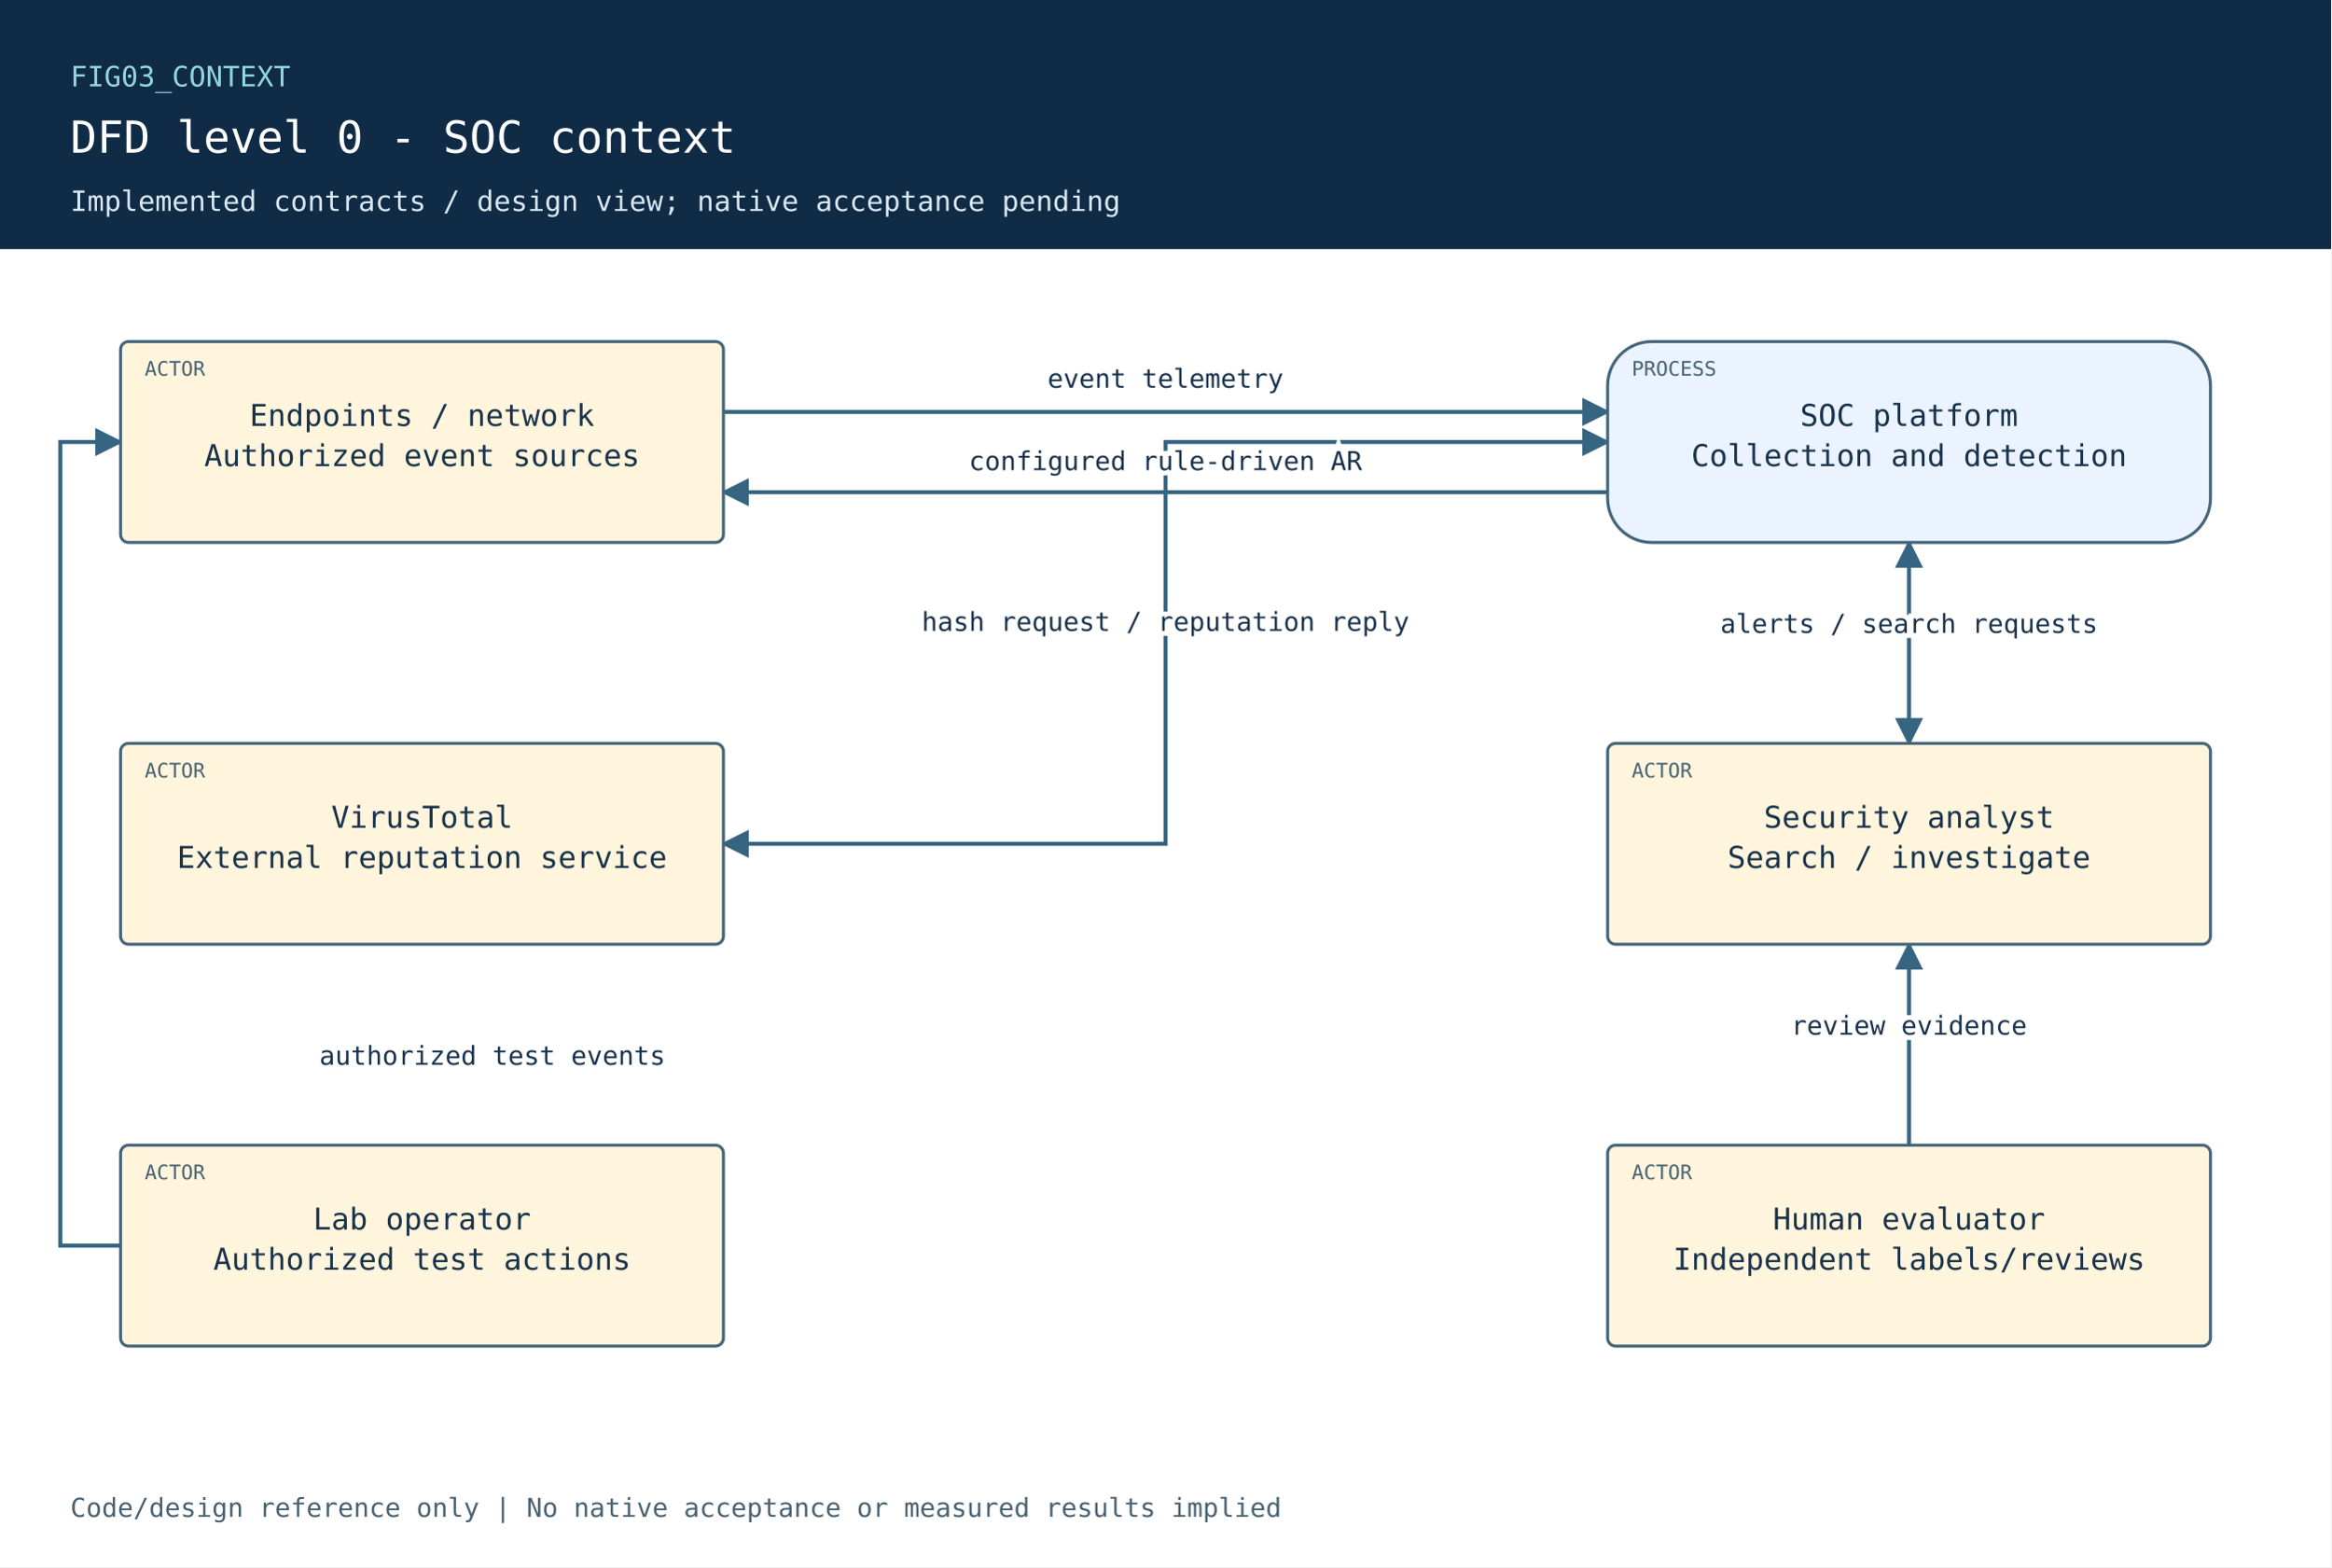
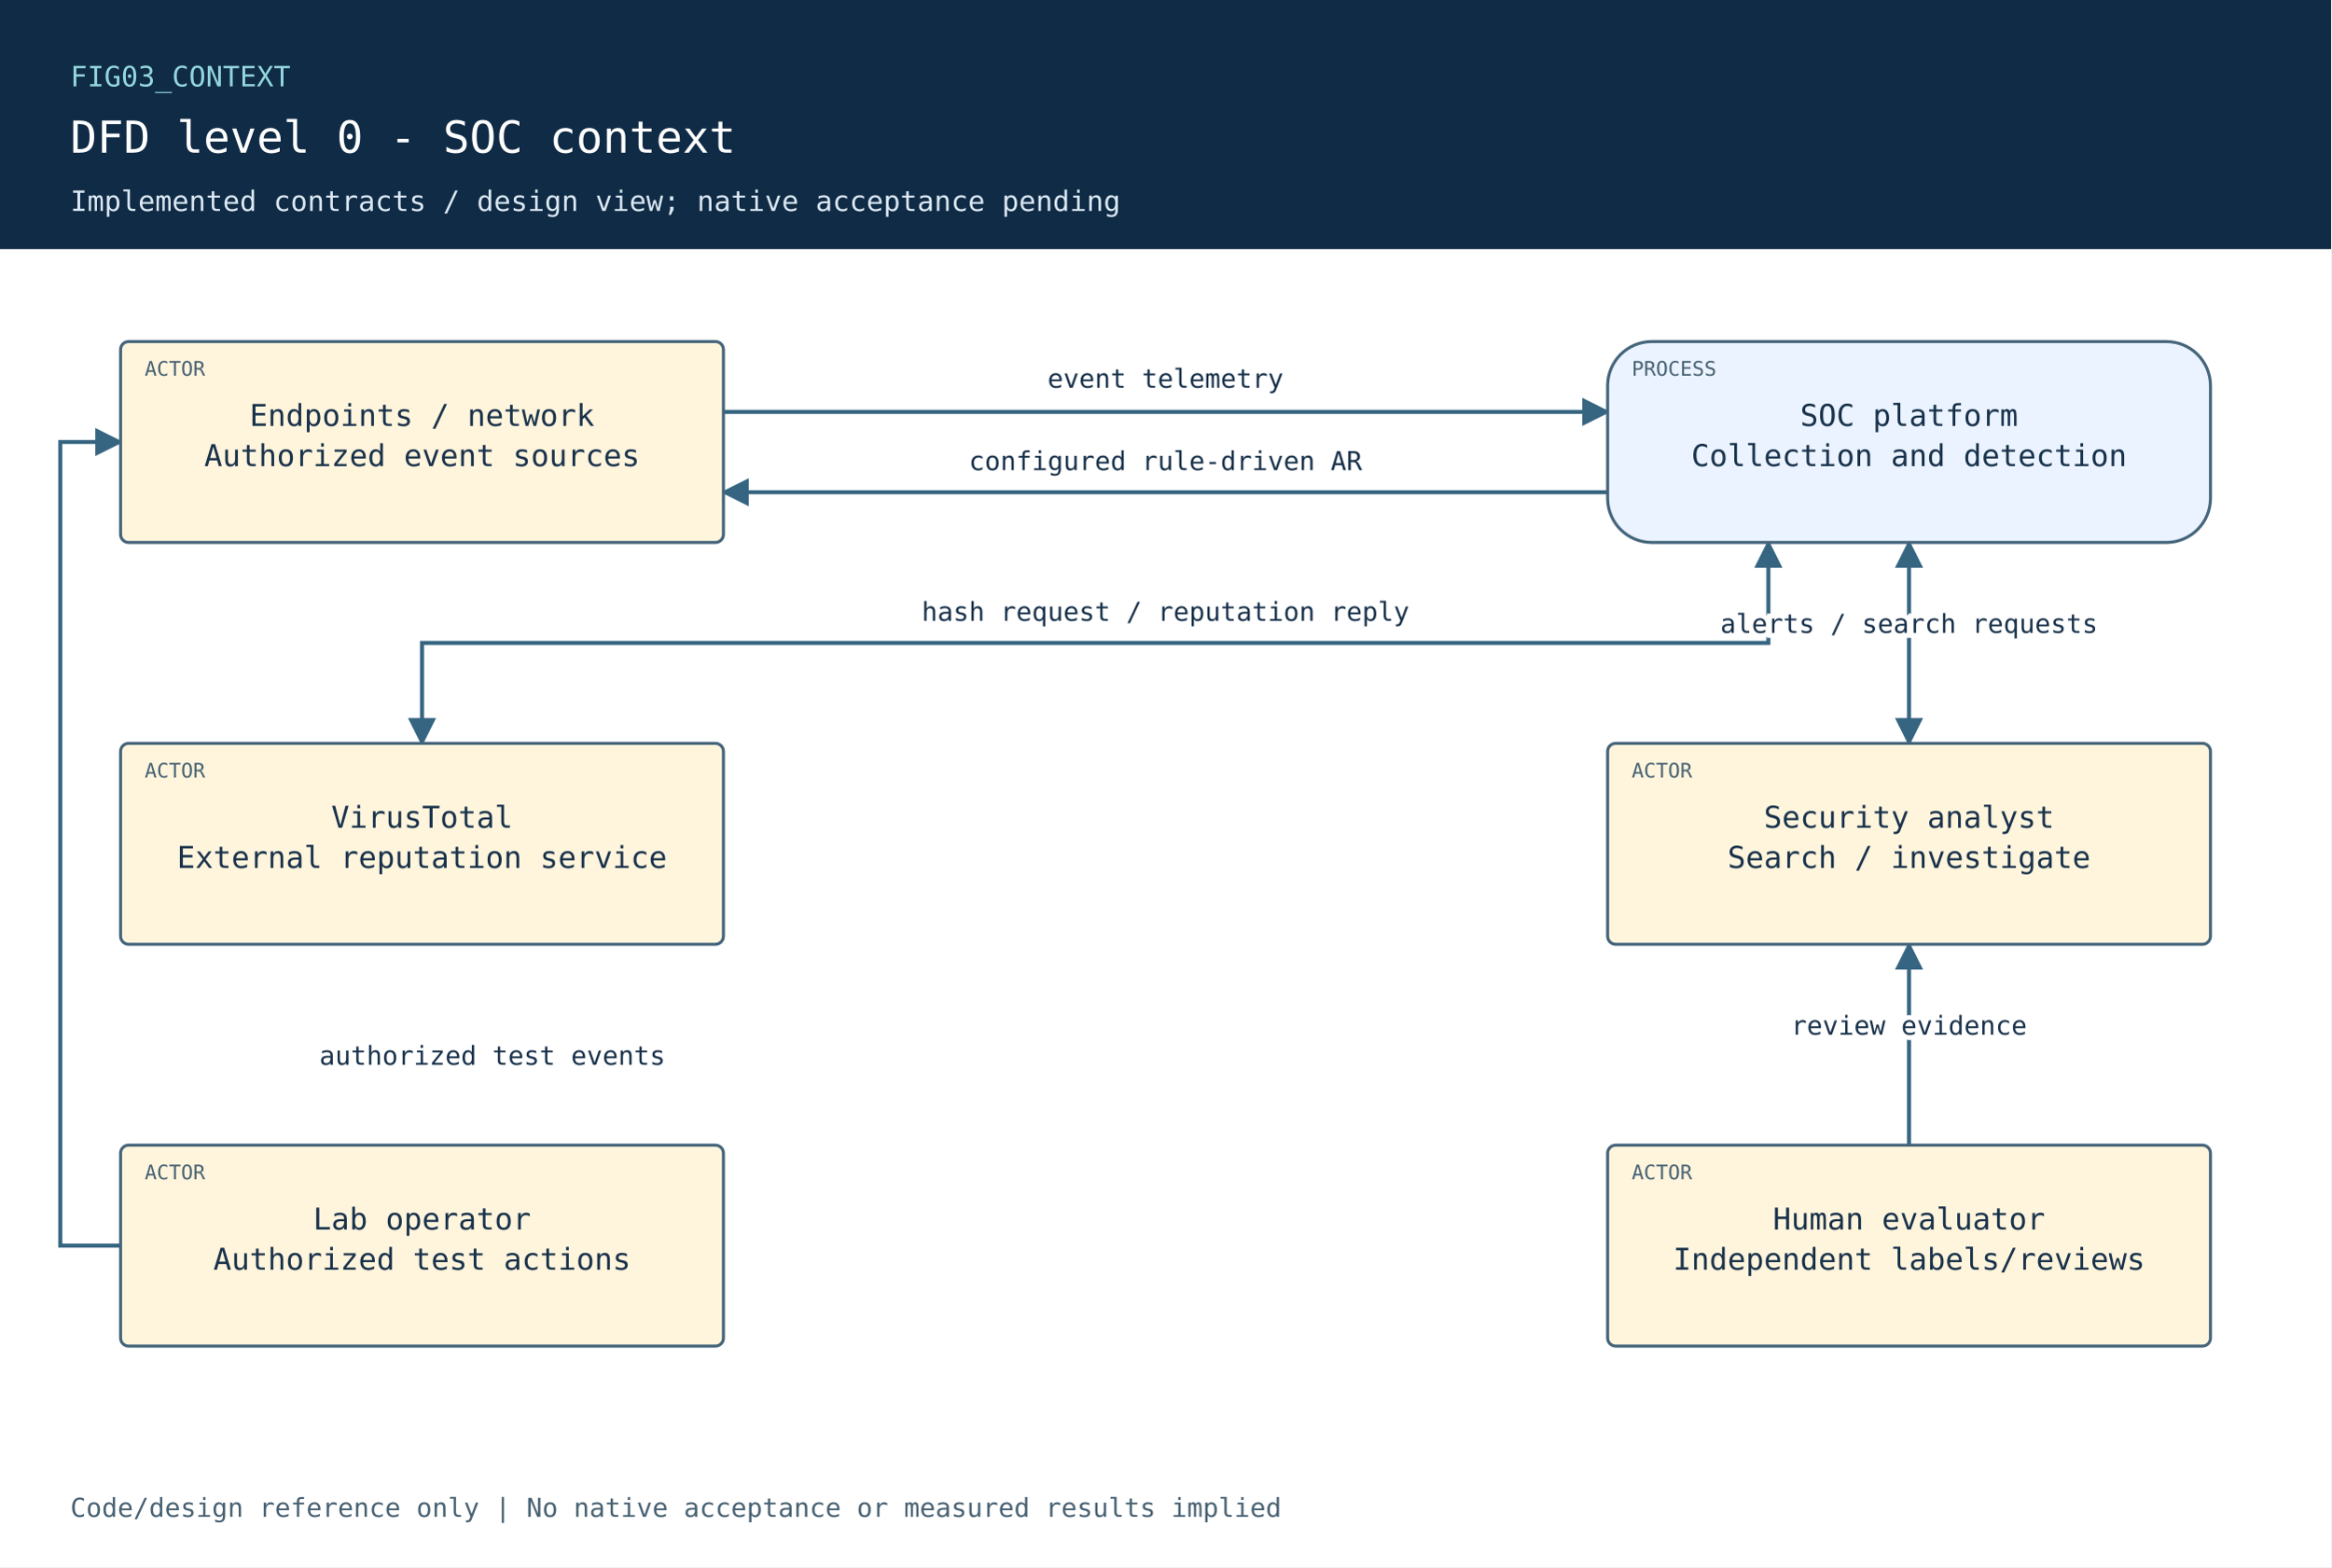
<svg xmlns="http://www.w3.org/2000/svg" viewBox="0 0 1160 780" width="1160" height="780" role="img" aria-labelledby="title description" font-family="DejaVu Sans Mono, monospace">
  <rect width="1160" height="780" fill="#ffffff" />
  <rect width="1160" height="124" fill="#102b45" />
  <text x="35" y="43" font-size="14" text-anchor="start" fill="#93d6dd">FIG03_CONTEXT</text>
  <text x="35" y="76" font-size="22" text-anchor="start" fill="#ffffff">DFD level 0 - SOC context</text>
  <text x="35" y="105" font-size="14" text-anchor="start" fill="#dbe8f3">Implemented contracts / design view; native acceptance pending</text>
  <defs>
    <marker id="arrow" viewBox="0 0 10 10" refX="9" refY="5" markerWidth="7" markerHeight="7" orient="auto-start-reverse">
      <path d="M 0 0 L 10 5 L 0 10 z" fill="#366581" />
    </marker>
  </defs>
  <polyline points="360,205 800,205" fill="none" stroke="#366581" stroke-width="2" marker-end="url(#arrow)" marker-start="none" />
-   <polyline points="800,220 580,220 580,420 360,420" fill="none" stroke="#366581" stroke-width="2" marker-end="url(#arrow)" marker-start="url(#arrow)" />
+   <polyline points="880,270 880,320 210,320 210,370" fill="none" stroke="#366581" stroke-width="2" marker-end="url(#arrow)" marker-start="url(#arrow)" />
  <polyline points="950,270 950,370" fill="none" stroke="#366581" stroke-width="2" marker-end="url(#arrow)" marker-start="url(#arrow)" />
  <polyline points="60,620 30,620 30,220 60,220" fill="none" stroke="#366581" stroke-width="2" marker-end="url(#arrow)" marker-start="none" />
  <polyline points="950,570 950,470" fill="none" stroke="#366581" stroke-width="2" marker-end="url(#arrow)" marker-start="none" />
  <polyline points="800,245 360,245" fill="none" stroke="#366581" stroke-width="2" marker-end="url(#arrow)" marker-start="none" />
  <rect x="60" y="170" width="300" height="100" rx="4" fill="#fff4dc" stroke="#45657b" stroke-width="1.5" />
  <text x="72" y="187" font-size="10" text-anchor="start" fill="#476273">ACTOR</text>
  <text x="210" y="212" font-size="15" text-anchor="middle" fill="#19324b">Endpoints / network</text>
  <text x="210" y="232" font-size="15" text-anchor="middle" fill="#19324b">Authorized event sources</text>
  <rect x="800" y="170" width="300" height="100" rx="22" fill="#eaf3ff" stroke="#45657b" stroke-width="1.5" />
  <text x="812" y="187" font-size="10" text-anchor="start" fill="#476273">PROCESS</text>
  <text x="950" y="212" font-size="15" text-anchor="middle" fill="#19324b">SOC platform</text>
  <text x="950" y="232" font-size="15" text-anchor="middle" fill="#19324b">Collection and detection</text>
  <rect x="60" y="370" width="300" height="100" rx="4" fill="#fff4dc" stroke="#45657b" stroke-width="1.5" />
  <text x="72" y="387" font-size="10" text-anchor="start" fill="#476273">ACTOR</text>
  <text x="210" y="412" font-size="15" text-anchor="middle" fill="#19324b">VirusTotal</text>
  <text x="210" y="432" font-size="15" text-anchor="middle" fill="#19324b">External reputation service</text>
  <rect x="800" y="370" width="300" height="100" rx="4" fill="#fff4dc" stroke="#45657b" stroke-width="1.5" />
  <text x="812" y="387" font-size="10" text-anchor="start" fill="#476273">ACTOR</text>
  <text x="950" y="412" font-size="15" text-anchor="middle" fill="#19324b">Security analyst</text>
  <text x="950" y="432" font-size="15" text-anchor="middle" fill="#19324b">Search / investigate</text>
  <rect x="60" y="570" width="300" height="100" rx="4" fill="#fff4dc" stroke="#45657b" stroke-width="1.5" />
  <text x="72" y="587" font-size="10" text-anchor="start" fill="#476273">ACTOR</text>
  <text x="210" y="612" font-size="15" text-anchor="middle" fill="#19324b">Lab operator</text>
  <text x="210" y="632" font-size="15" text-anchor="middle" fill="#19324b">Authorized test actions</text>
  <rect x="800" y="570" width="300" height="100" rx="4" fill="#fff4dc" stroke="#45657b" stroke-width="1.5" />
  <text x="812" y="587" font-size="10" text-anchor="start" fill="#476273">ACTOR</text>
  <text x="950" y="612" font-size="15" text-anchor="middle" fill="#19324b">Human evaluator</text>
  <text x="950" y="632" font-size="15" text-anchor="middle" fill="#19324b">Independent labels/reviews</text>
  <text x="580" y="193" font-size="13" text-anchor="middle" fill="#19324b" stroke="white" stroke-width="5" paint-order="stroke">event telemetry</text>
-   <text x="580" y="314" font-size="13" text-anchor="middle" fill="#19324b" stroke="white" stroke-width="5" paint-order="stroke">hash request / reputation reply</text>
+   <text x="580" y="309" font-size="13" text-anchor="middle" fill="#19324b" stroke="white" stroke-width="5" paint-order="stroke">hash request / reputation reply</text>
  <text x="950" y="315" font-size="13" text-anchor="middle" fill="#19324b" stroke="white" stroke-width="5" paint-order="stroke">alerts / search requests</text>
  <text x="245" y="530" font-size="13" text-anchor="middle" fill="#19324b" stroke="white" stroke-width="5" paint-order="stroke">authorized test events</text>
  <text x="950" y="515" font-size="13" text-anchor="middle" fill="#19324b" stroke="white" stroke-width="5" paint-order="stroke">review evidence</text>
  <text x="580" y="234" font-size="13" text-anchor="middle" fill="#19324b" stroke="white" stroke-width="5" paint-order="stroke">configured rule-driven AR</text>
  <text x="35" y="755" font-size="13" text-anchor="start" fill="#486172">Code/design reference only | No native acceptance or measured results implied</text>
</svg>
